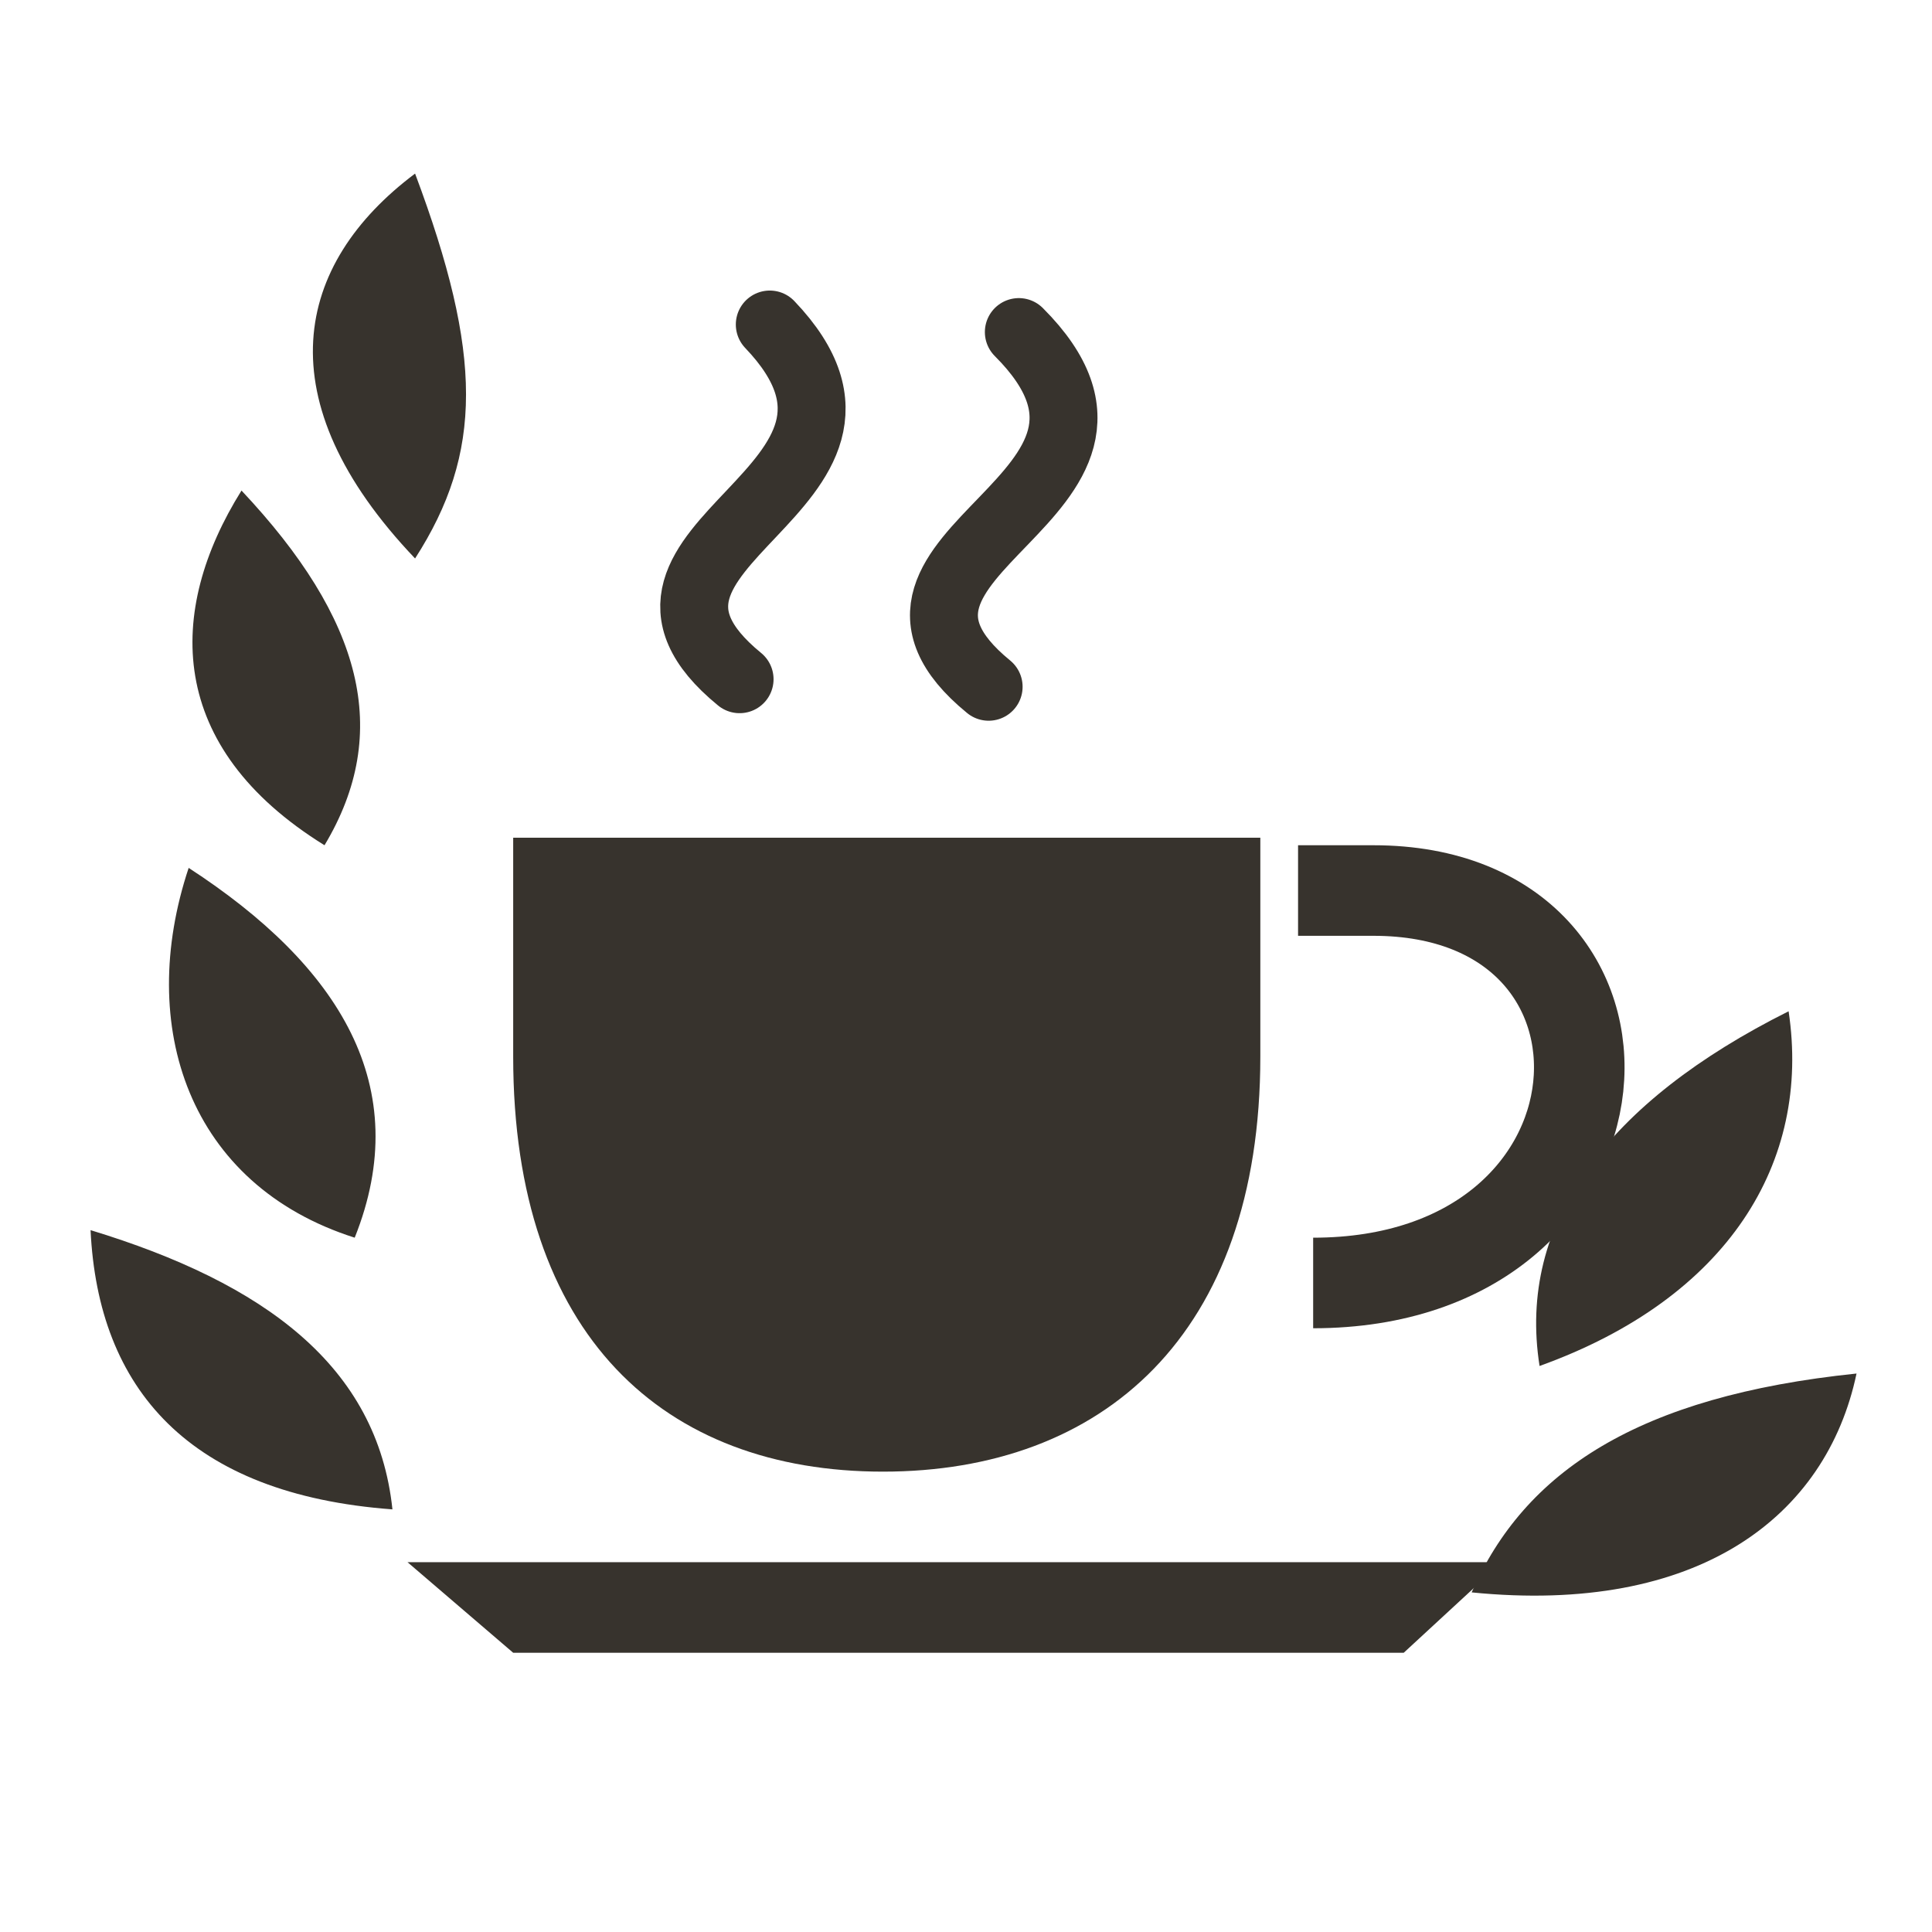
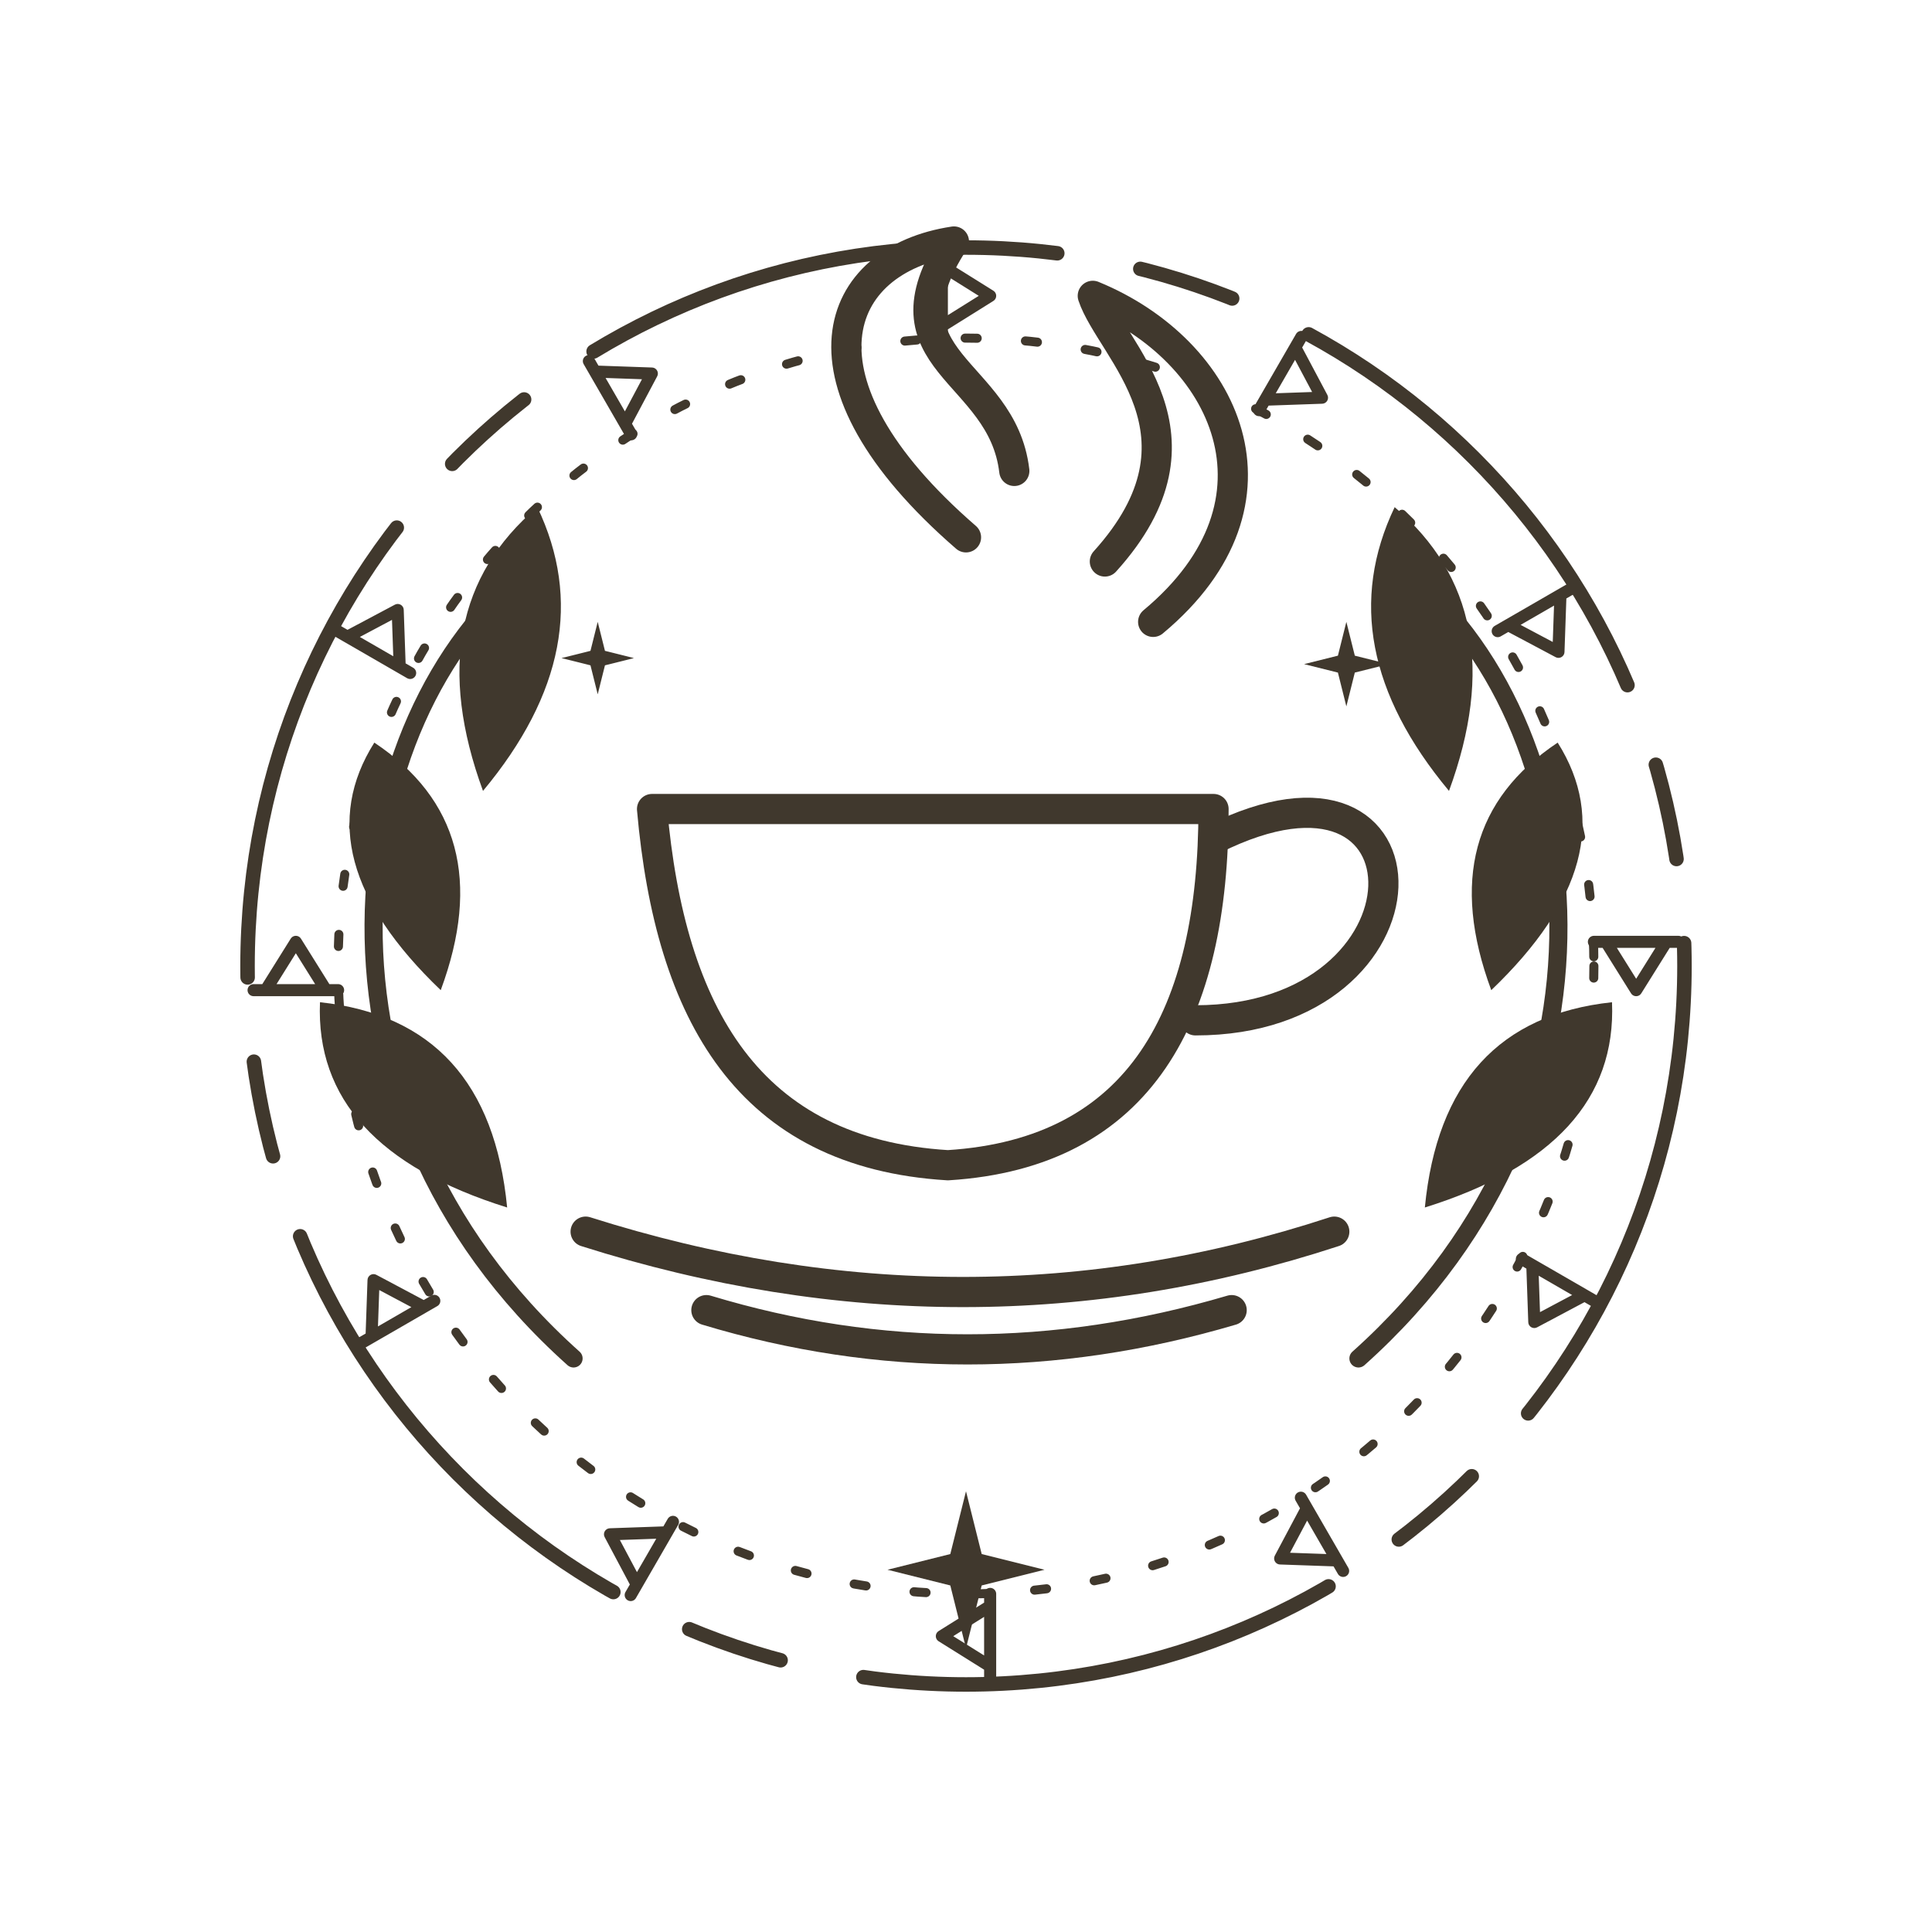
- <svg xmlns="http://www.w3.org/2000/svg" viewBox="0 0 256 256" fill="#37332d" color="#37332d">
-   <path d="M68 111h99v29c0 37-21 55-50 55s-49-18-49-55z" />
-   <path d="M172 118h10c39 0 36 52-8 52" fill="none" stroke="currentColor" stroke-width="12" />
-   <path d="M54 207h145l-13 12H68z" />
-   <path d="M98 90c-22-18 25-25 4-47m29 48c-22-18 26-25 4-47" fill="none" stroke="currentColor" stroke-width="9" stroke-linecap="round" />
-   <path d="M47 164c-22-7-29-28-22-49 20 13 30 29 22 49m-4-52C22 99 22 81 32 65c16 17 20 32 11 47m12-38C35 53 39 35 55 23c9 24 9 37 0 51m-3 126c-27-2-39-16-40-37 23 7 38 18 40 37m152-19c25-9 36-27 33-47-24 12-36 28-33 47m-9 30c30 3 47-10 51-29-29 3-44 13-51 29" />
+ <svg xmlns="http://www.w3.org/2000/svg" viewBox="0 0 320 320" fill="none" stroke="#40382d" stroke-linecap="round" stroke-linejoin="round">
+   <defs>
+     <path id="spark" d="M0-10 2-2 10 0 2 2 0 10-2 2-10 0-2-2Z" fill="#40382d" stroke="none" />
+     <path id="rune" d="M-4-7V7M-4-5 4 0-4 5" stroke-width="2" />
+   </defs>
+   <circle cx="160" cy="160" r="119" stroke-width="2.4" stroke-dasharray="80 14 16 14" />
+   <circle cx="160" cy="160" r="104" stroke-width="1.5" stroke-dasharray="2 8" />
+   <use href="#rune" transform="translate(160.000 49.000) rotate(0.0)" />
+   <use href="#rune" transform="translate(215.500 63.871) rotate(30.0)" />
+   <use href="#rune" transform="translate(256.129 104.500) rotate(60.0)" />
+   <use href="#rune" transform="translate(271.000 160.000) rotate(90.0)" />
+   <use href="#rune" transform="translate(256.129 215.500) rotate(120.0)" />
+   <use href="#rune" transform="translate(215.500 256.129) rotate(150.0)" />
+   <use href="#rune" transform="translate(160.000 271.000) rotate(180.0)" />
+   <use href="#rune" transform="translate(104.500 256.129) rotate(210.0)" />
+   <use href="#rune" transform="translate(63.871 215.500) rotate(240.0)" />
+   <use href="#rune" transform="translate(49.000 160.000) rotate(270.0)" />
+   <use href="#rune" transform="translate(63.871 104.500) rotate(300.0)" />
+   <use href="#rune" transform="translate(104.500 63.871) rotate(330.0)" />
+   <g stroke-width="5">
+     <path d="M160 89C130 63 138 43 158 40 145 60 166 61 168 78M183 93C202 72 184 58 181 49 203 58 215 83 191 103" />
+     <path d="M108 134H201C201 168 189 191 157 193 124 191 111 168 108 134Z" />
+     <path d="M201 139C239 120 239 169 198 169M97 204Q160 224 221 204M117 217Q160 230 204 217" />
+   </g>
+   <path d="M95 225C48 183 56 119 88 94M225 225C272 183 264 119 232 94" stroke-width="3" />
+   <g fill="#40382d" stroke="none">
+     <path d="M84 200Q52 190 53 166 81 169 84 200M73 164Q50 142 62 123 83 137 73 164M80 131Q69 101 89 84 100 107 80 131M236 200Q268 190 267 166 239 169 236 200M247 164Q270 142 258 123 237 137 247 164M240 131Q251 101 231 84 220 107 240 131" />
+   </g>
+   <use href="#spark" transform="translate(160 260) scale(1.3)" />
+   <use href="#spark" transform="translate(99 109) scale(0.6)" />
+   <use href="#spark" transform="translate(223 110) scale(0.7)" />
</svg>
